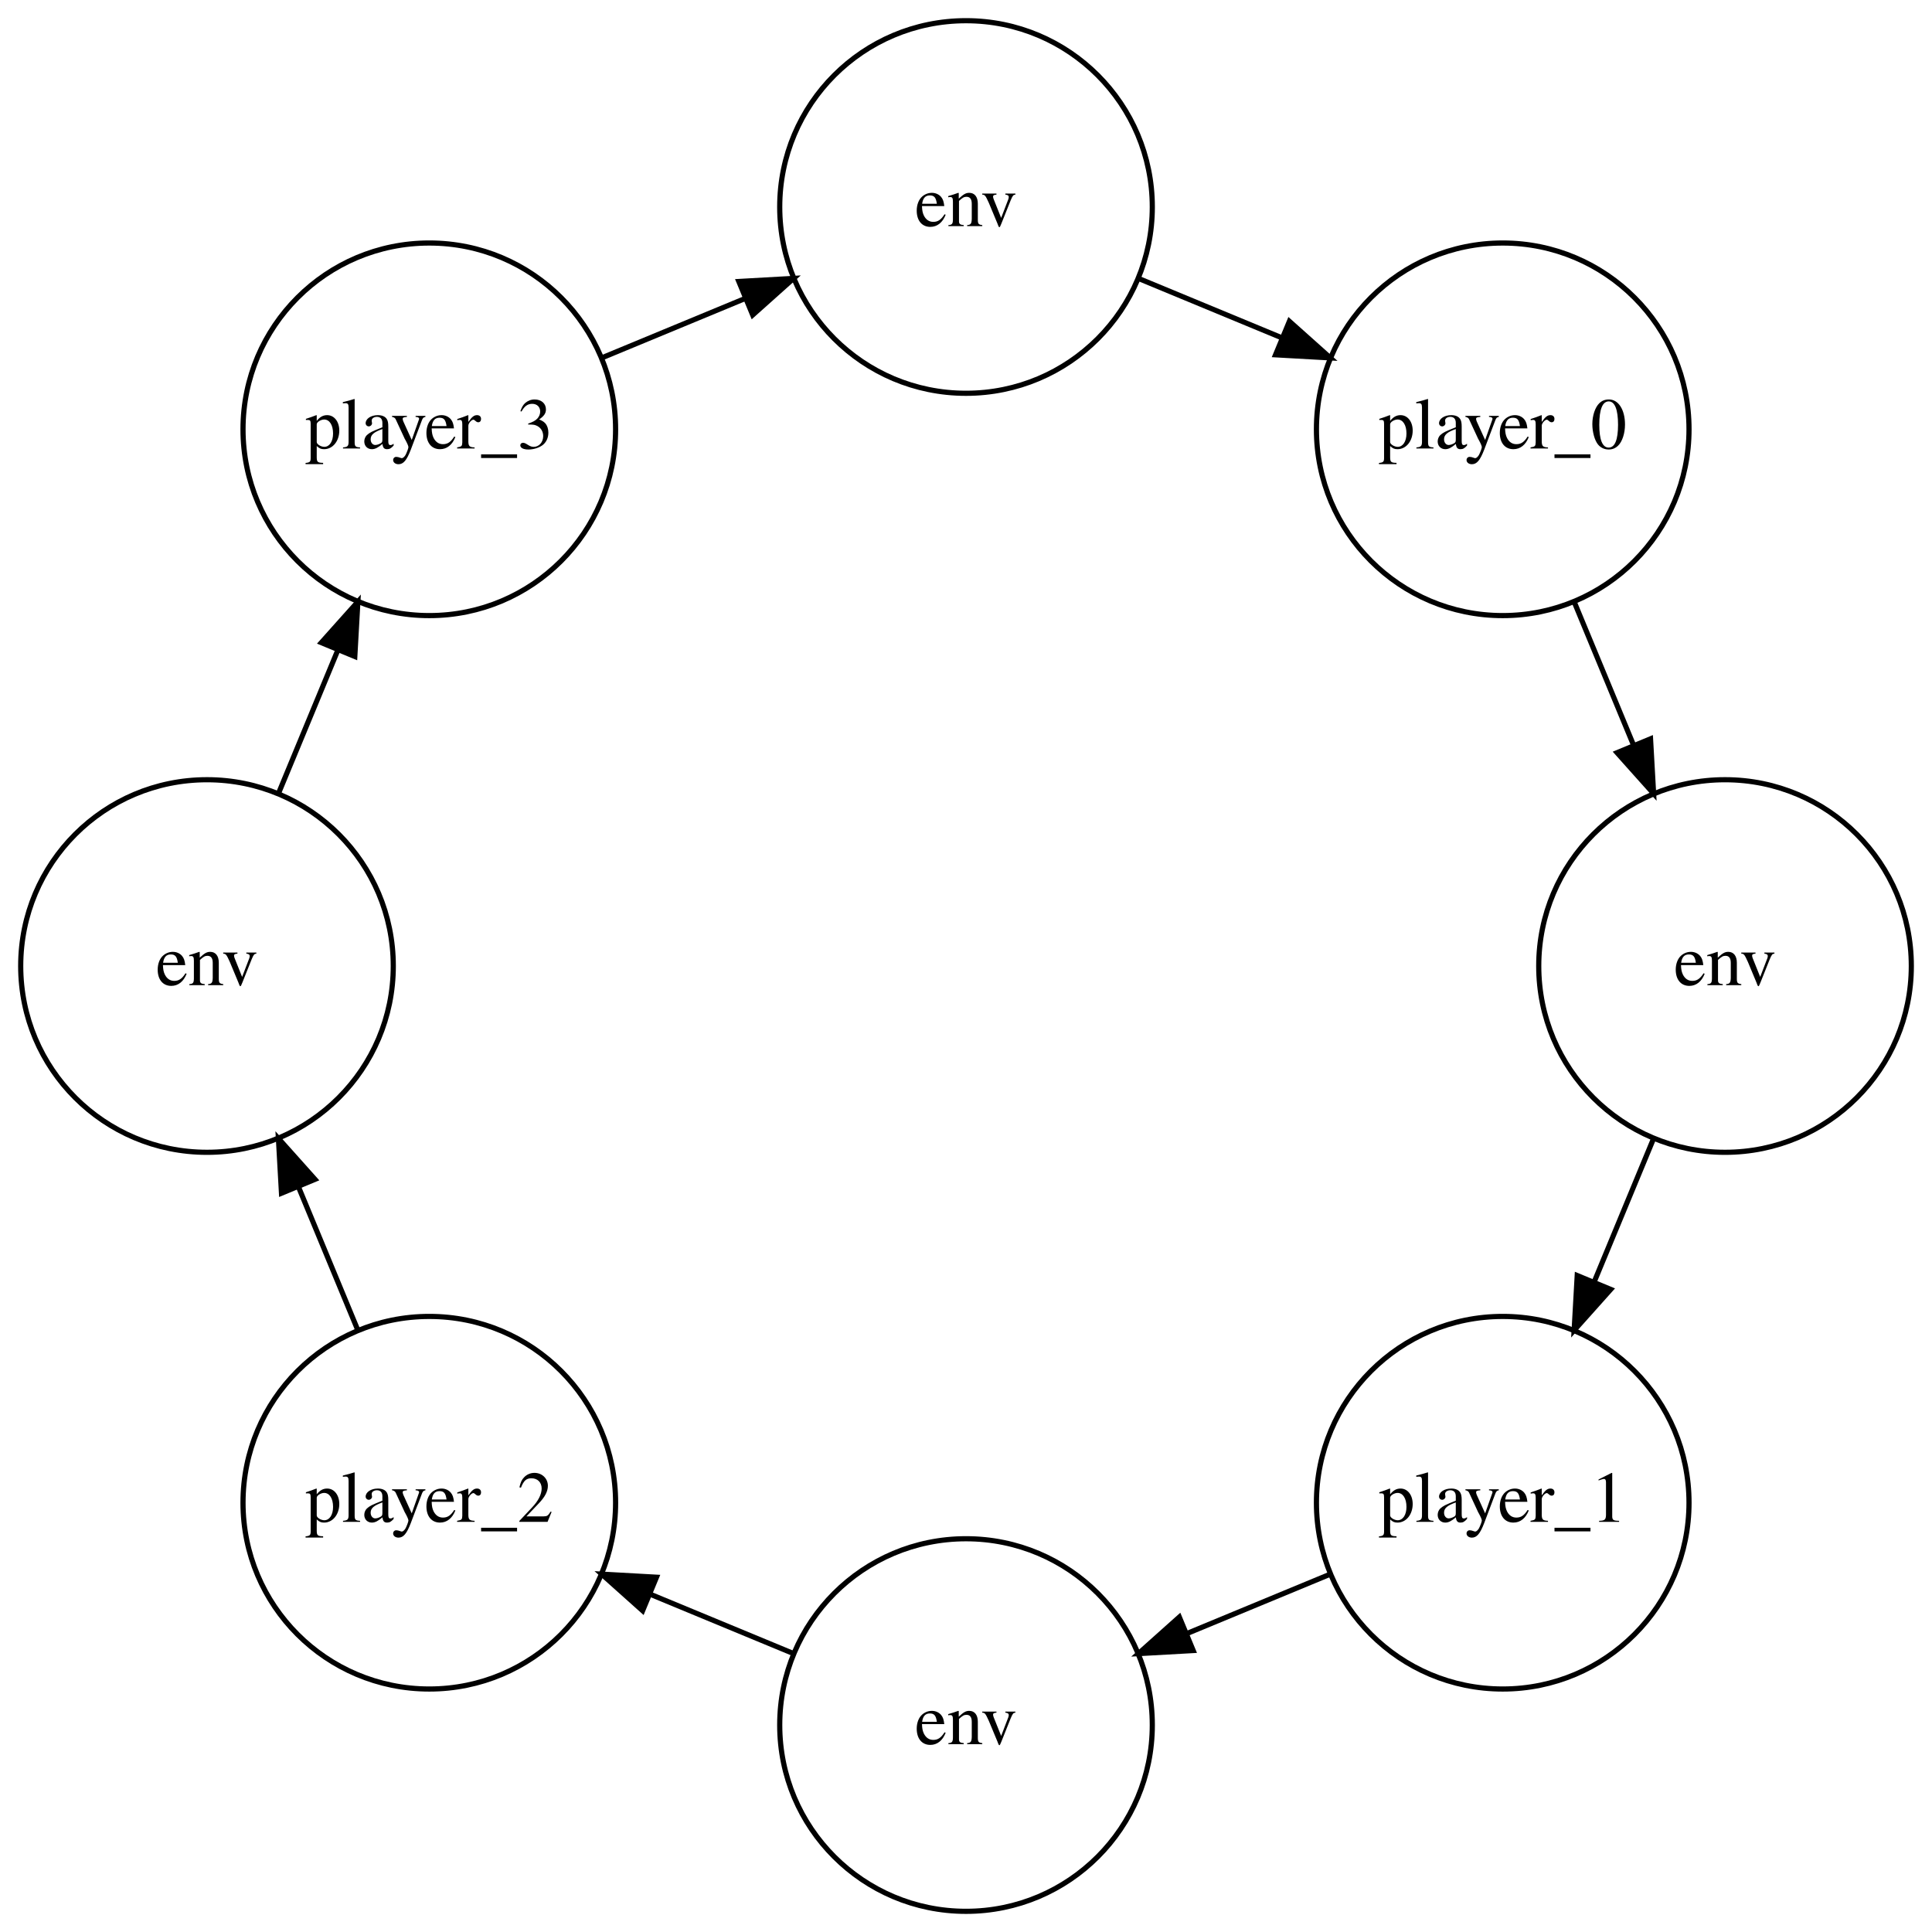
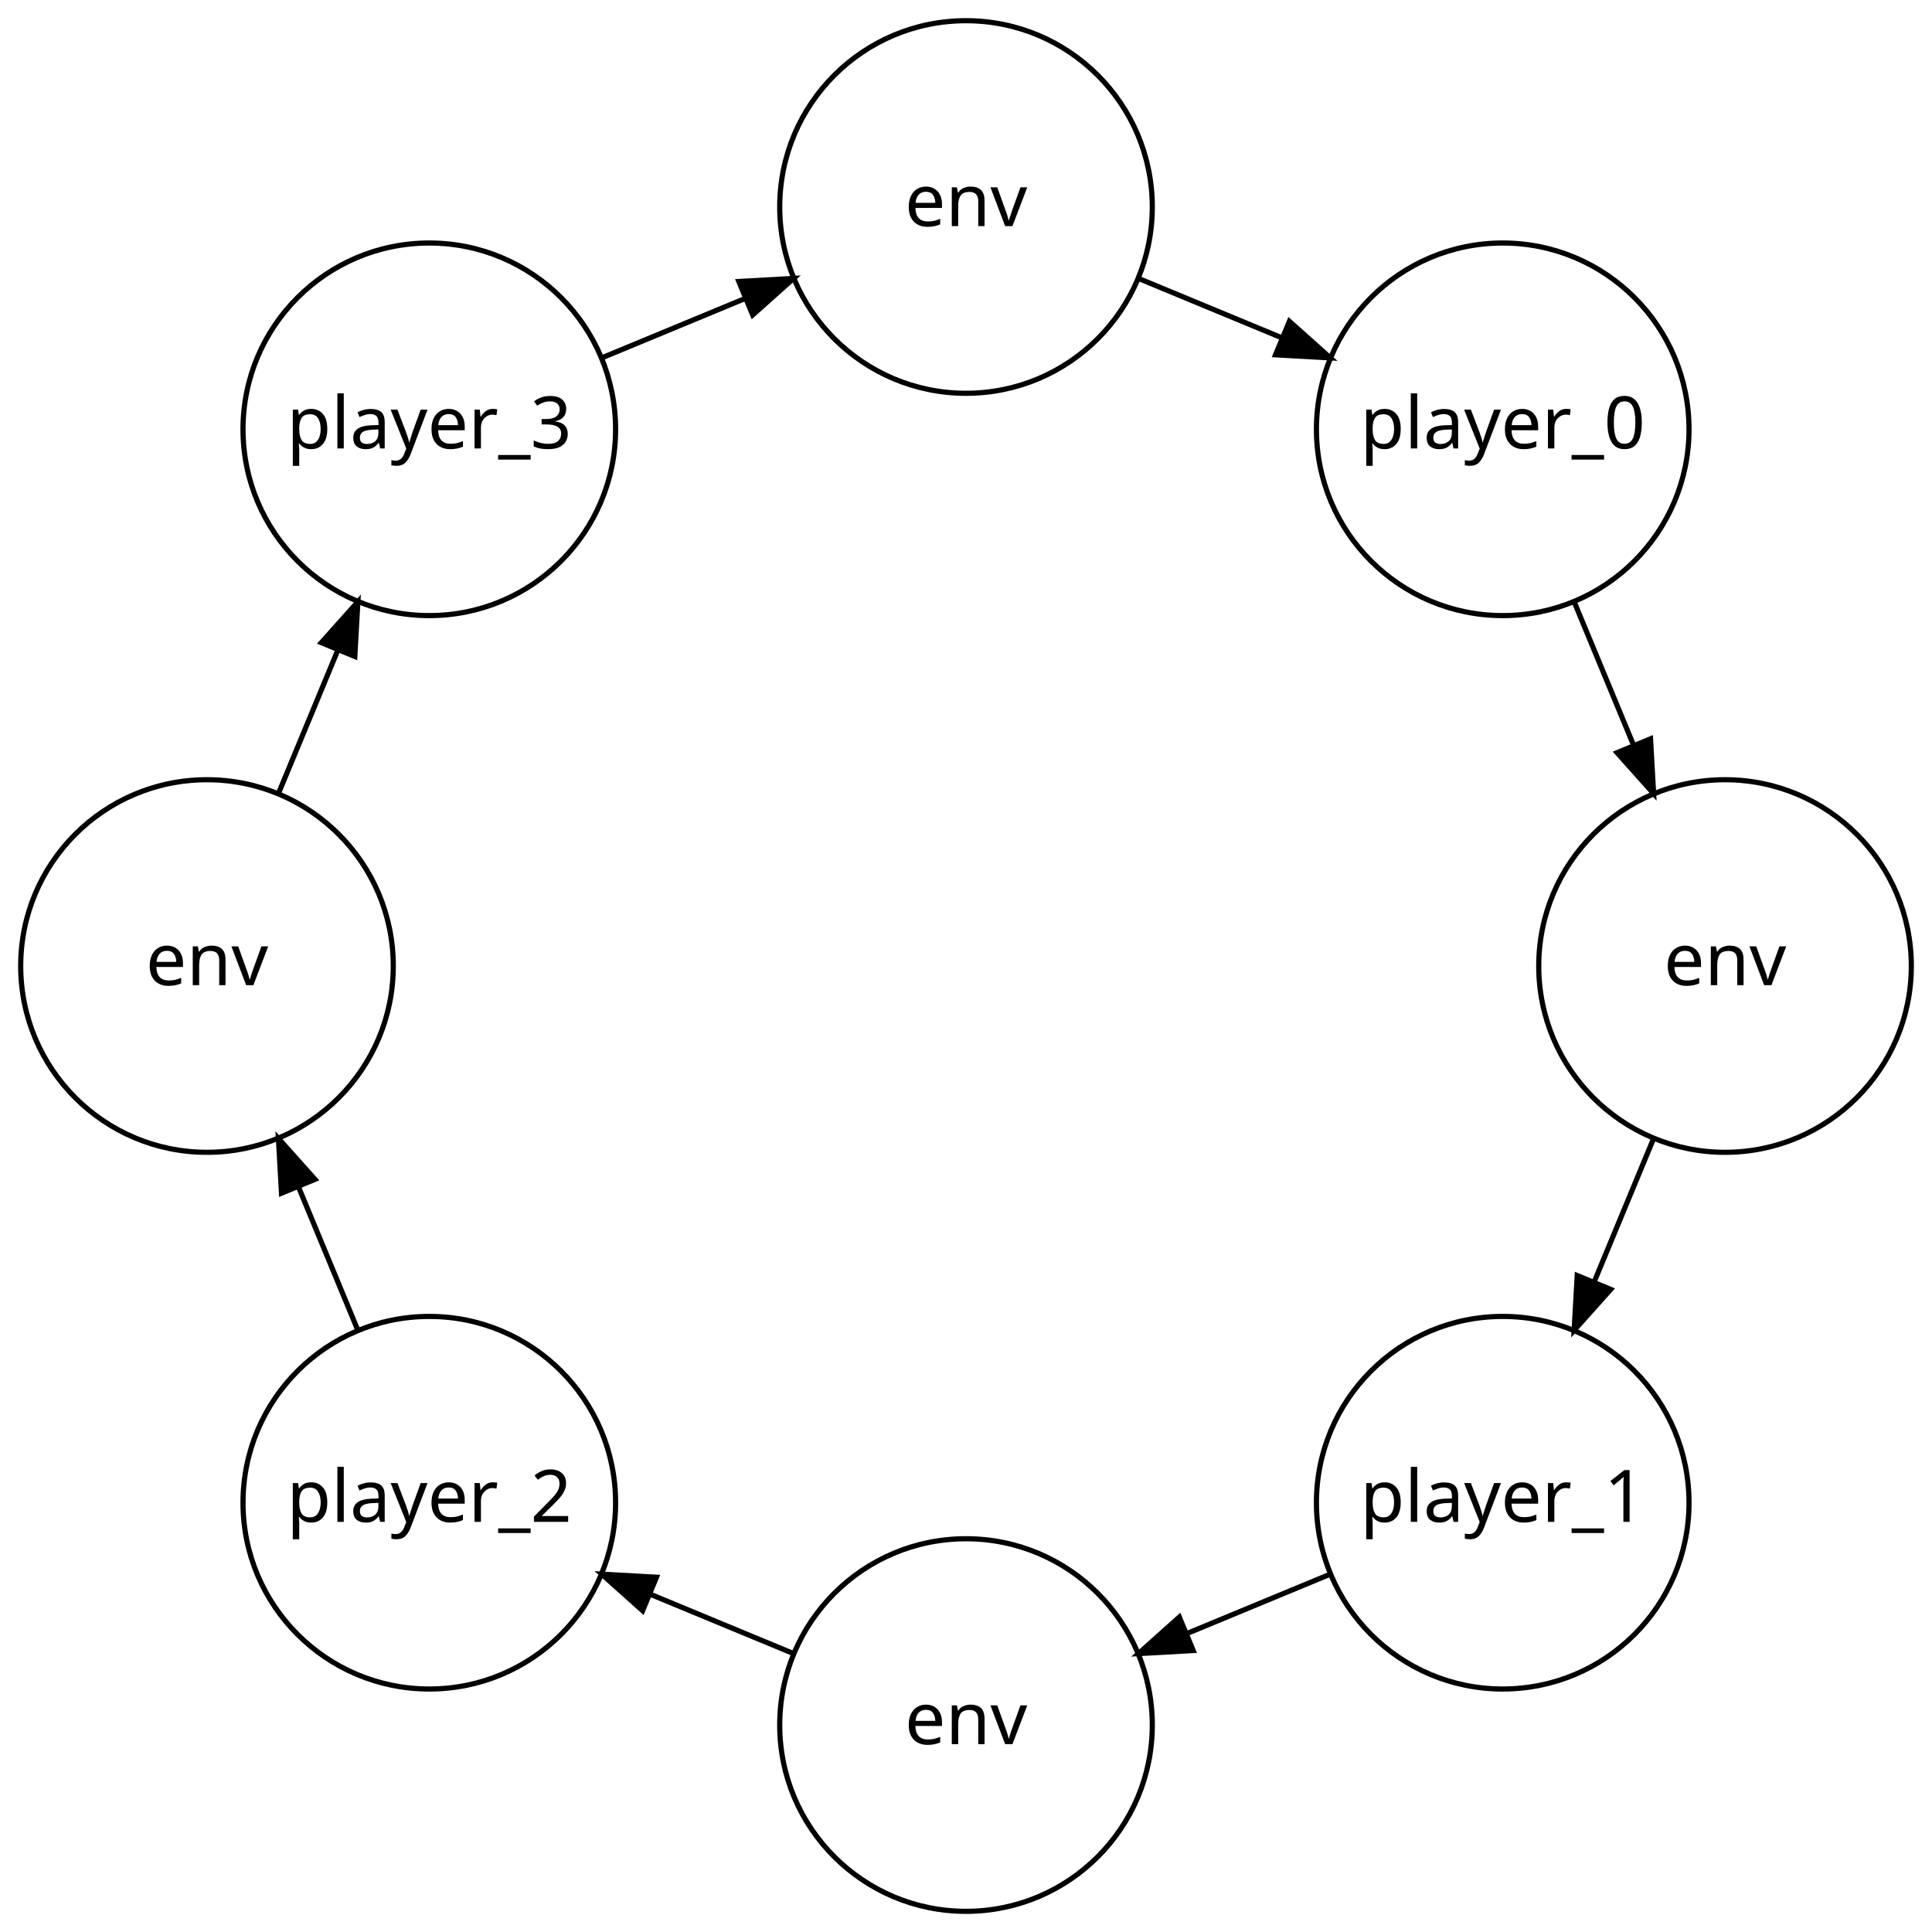
<svg xmlns="http://www.w3.org/2000/svg" width="373pt" height="373pt" viewBox="0.00 0.00 373.35 373.35">
  <g id="graph0" class="graph" transform="scale(1 1) rotate(0) translate(4 369.3544)">
    <polygon fill="#ffffff" stroke="transparent" points="-4,4 -4,-369.354 369.354,-369.354 369.354,4 -4,4" />
    <g id="node1" class="node">
      <ellipse fill="none" stroke="#000000" cx="182.677" cy="-329.354" rx="36" ry="36" />
-       <text text-anchor="middle" x="182.677" y="-325.654" font-family="Times,serif" font-size="14.00" fill="#000000">env</text>
+       <text text-anchor="middle" x="182.677" y="-325.654" font-family="Segoe UI" font-size="14.00" fill="#000000">env</text>
    </g>
    <g id="node2" class="node">
      <ellipse fill="none" stroke="#000000" cx="286.394" cy="-286.394" rx="36" ry="36" />
-       <text text-anchor="middle" x="286.394" y="-282.694" font-family="Times,serif" font-size="14.00" fill="#000000">player_0</text>
+       <text text-anchor="middle" x="286.394" y="-282.694" font-family="Segoe UI" font-size="14.00" fill="#000000">player_0</text>
    </g>
    <g id="edge1" class="edge">
      <path fill="none" stroke="#000000" d="M216.065,-315.525C224.855,-311.884 234.459,-307.906 243.667,-304.091" />
      <polygon fill="#000000" stroke="#000000" points="245.169,-307.258 253.069,-300.197 242.49,-300.791 245.169,-307.258" />
    </g>
    <g id="node3" class="node">
      <ellipse fill="none" stroke="#000000" cx="329.354" cy="-182.677" rx="36" ry="36" />
-       <text text-anchor="middle" x="329.354" y="-178.977" font-family="Times,serif" font-size="14.00" fill="#000000">env</text>
+       <text text-anchor="middle" x="329.354" y="-178.977" font-family="Segoe UI" font-size="14.00" fill="#000000">env</text>
    </g>
    <g id="edge2" class="edge">
      <path fill="none" stroke="#000000" d="M300.223,-253.006C303.864,-244.216 307.842,-234.611 311.657,-225.403" />
      <polygon fill="#000000" stroke="#000000" points="314.957,-226.58 315.551,-216.002 308.49,-223.901 314.957,-226.58" />
    </g>
    <g id="node4" class="node">
      <ellipse fill="none" stroke="#000000" cx="286.394" cy="-78.961" rx="36" ry="36" />
-       <text text-anchor="middle" x="286.394" y="-75.261" font-family="Times,serif" font-size="14.00" fill="#000000">player_1</text>
+       <text text-anchor="middle" x="286.394" y="-75.261" font-family="Segoe UI" font-size="14.00" fill="#000000">player_1</text>
    </g>
    <g id="edge3" class="edge">
      <path fill="none" stroke="#000000" d="M315.525,-149.29C311.884,-140.5 307.906,-130.895 304.091,-121.687" />
      <polygon fill="#000000" stroke="#000000" points="307.258,-120.185 300.197,-112.286 300.791,-122.864 307.258,-120.185" />
    </g>
    <g id="node5" class="node">
      <ellipse fill="none" stroke="#000000" cx="182.677" cy="-36" rx="36" ry="36" />
-       <text text-anchor="middle" x="182.677" y="-32.3" font-family="Times,serif" font-size="14.00" fill="#000000">env</text>
+       <text text-anchor="middle" x="182.677" y="-32.3" font-family="Segoe UI" font-size="14.00" fill="#000000">env</text>
    </g>
    <g id="edge4" class="edge">
      <path fill="none" stroke="#000000" d="M253.006,-65.131C244.216,-61.49 234.611,-57.512 225.403,-53.698" />
      <polygon fill="#000000" stroke="#000000" points="226.58,-50.397 216.002,-49.804 223.901,-56.864 226.58,-50.397" />
    </g>
    <g id="node6" class="node">
      <ellipse fill="none" stroke="#000000" cx="78.961" cy="-78.961" rx="36" ry="36" />
-       <text text-anchor="middle" x="78.961" y="-75.261" font-family="Times,serif" font-size="14.00" fill="#000000">player_2</text>
+       <text text-anchor="middle" x="78.961" y="-75.261" font-family="Segoe UI" font-size="14.00" fill="#000000">player_2</text>
    </g>
    <g id="edge5" class="edge">
      <path fill="none" stroke="#000000" d="M149.29,-49.83C140.5,-53.471 130.895,-57.449 121.687,-61.263" />
      <polygon fill="#000000" stroke="#000000" points="120.185,-58.097 112.286,-65.157 122.864,-64.564 120.185,-58.097" />
    </g>
    <g id="node7" class="node">
      <ellipse fill="none" stroke="#000000" cx="36" cy="-182.677" rx="36" ry="36" />
-       <text text-anchor="middle" x="36" y="-178.977" font-family="Times,serif" font-size="14.00" fill="#000000">env</text>
+       <text text-anchor="middle" x="36" y="-178.977" font-family="Segoe UI" font-size="14.00" fill="#000000">env</text>
    </g>
    <g id="edge6" class="edge">
      <path fill="none" stroke="#000000" d="M65.131,-112.348C61.49,-121.138 57.512,-130.743 53.698,-139.951" />
      <polygon fill="#000000" stroke="#000000" points="50.397,-138.774 49.804,-149.352 56.864,-141.453 50.397,-138.774" />
    </g>
    <g id="node8" class="node">
      <ellipse fill="none" stroke="#000000" cx="78.961" cy="-286.394" rx="36" ry="36" />
-       <text text-anchor="middle" x="78.961" y="-282.694" font-family="Times,serif" font-size="14.00" fill="#000000">player_3</text>
+       <text text-anchor="middle" x="78.961" y="-282.694" font-family="Segoe UI" font-size="14.00" fill="#000000">player_3</text>
    </g>
    <g id="edge7" class="edge">
      <path fill="none" stroke="#000000" d="M49.83,-216.065C53.471,-224.855 57.449,-234.459 61.263,-243.667" />
      <polygon fill="#000000" stroke="#000000" points="58.097,-245.169 65.157,-253.069 64.564,-242.49 58.097,-245.169" />
    </g>
    <g id="edge8" class="edge">
      <path fill="none" stroke="#000000" d="M112.348,-300.223C121.138,-303.864 130.743,-307.842 139.951,-311.657" />
      <polygon fill="#000000" stroke="#000000" points="138.774,-314.957 149.352,-315.551 141.453,-308.49 138.774,-314.957" />
    </g>
  </g>
</svg>
